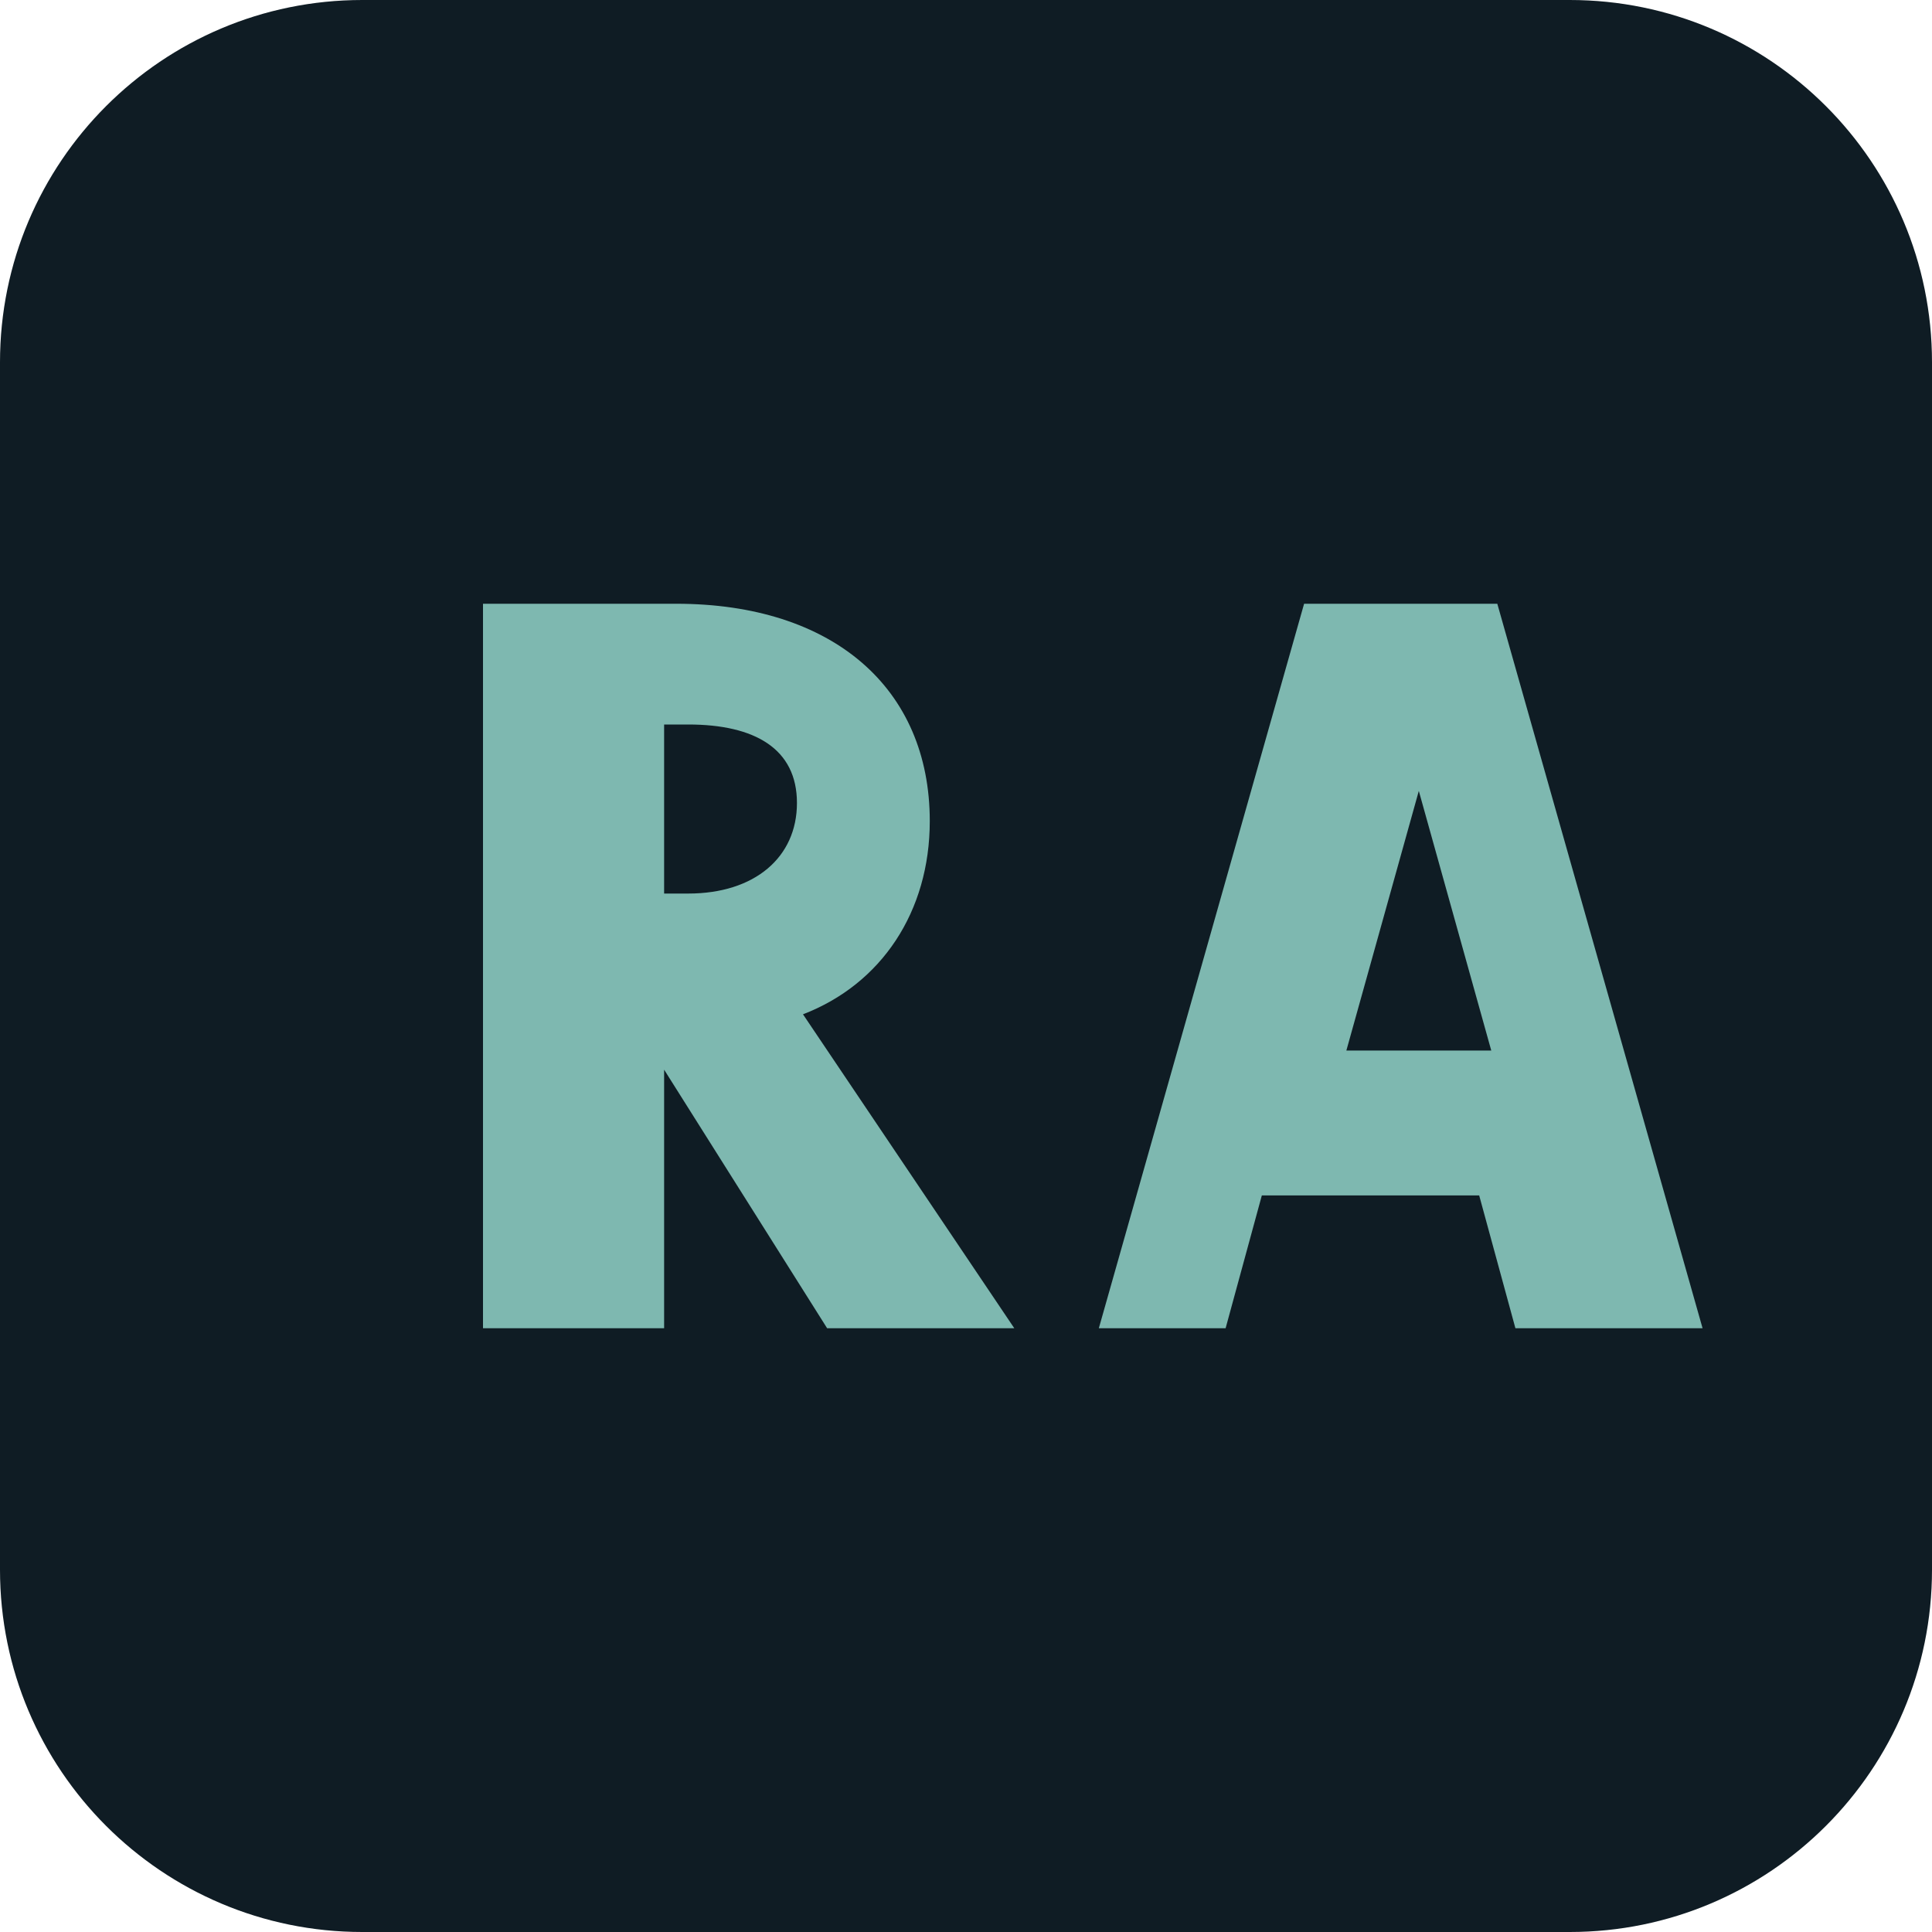
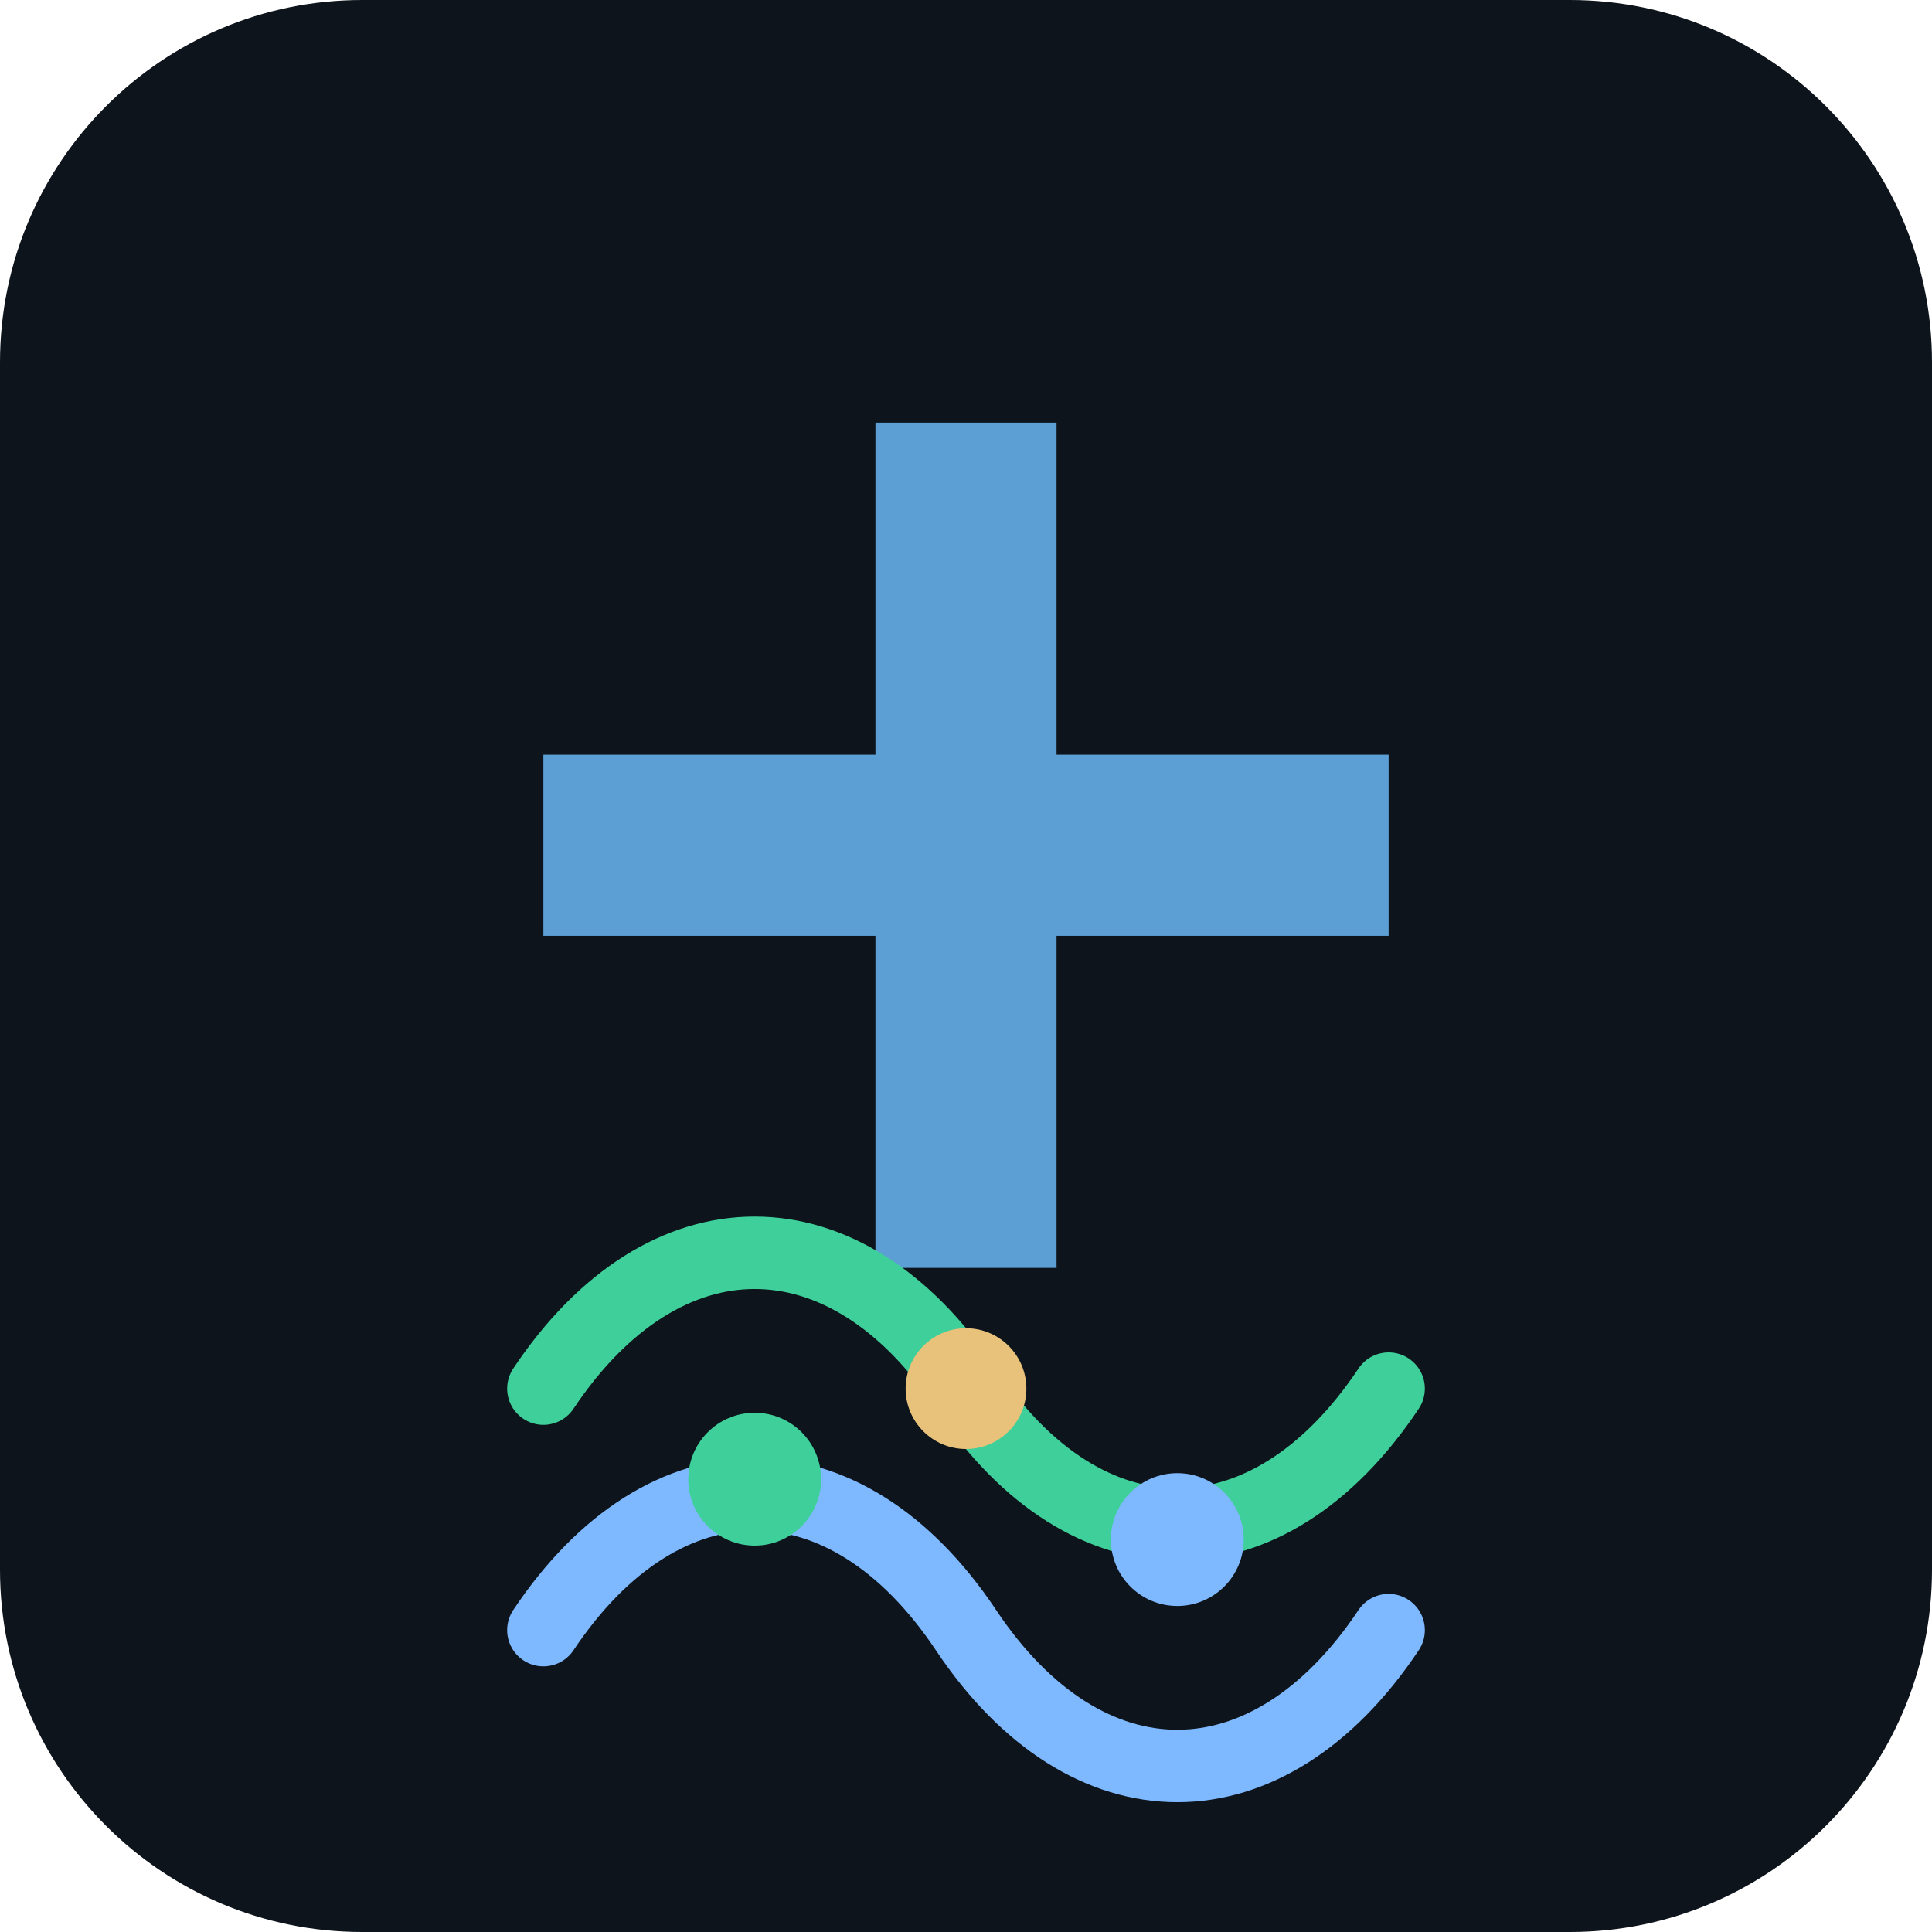
- <svg xmlns="http://www.w3.org/2000/svg" viewBox="0 0 32 32" fill="none">
-   <rect width="32" height="32" rx="6" fill="#0f1c24" />
-   <path d="M8 22V10h3.2c2.6 0 4.2 1.4 4.2 3.6 0 1.5-.8 2.7-2.1 3.2L16.8 22h-3.1l-2.9-4.6H11V22H8zm3-7.2h.4c1.1 0 1.8-.6 1.8-1.5S12.5 12 11.4 12H11v2.8zM18.2 22l3.4-12h3.2l3.4 12h-3.1l-.6-2.2h-3.6L20.3 22h-2.1zm4.1-4.6h2.4l-1.2-4.3-1.2 4.3z" fill="#7eb8b0" />
+ <svg xmlns="http://www.w3.org/2000/svg" viewBox="0 0 64 64" fill="none">
+   <rect width="64" height="64" rx="12" fill="#0e141b" />
+   <path d="M29 14h6v11h11v6H35v11h-6V31H18v-6h11V14z" fill="#5b9fd4" />
+   <path d="M18 46c4-6 10-6 14 0s10 6 14 0" stroke="#3ecf9a" stroke-width="2.4" stroke-linecap="round" fill="none" />
+   <path d="M18 54c4-6 10-6 14 0s10 6 14 0" stroke="#7eb8ff" stroke-width="2.4" stroke-linecap="round" fill="none" />
+   <circle cx="25" cy="49" r="2.2" fill="#3ecf9a" />
+   <circle cx="39" cy="51" r="2.2" fill="#7eb8ff" />
+   <circle cx="32" cy="46" r="2" fill="#e8c27a" />
</svg>
